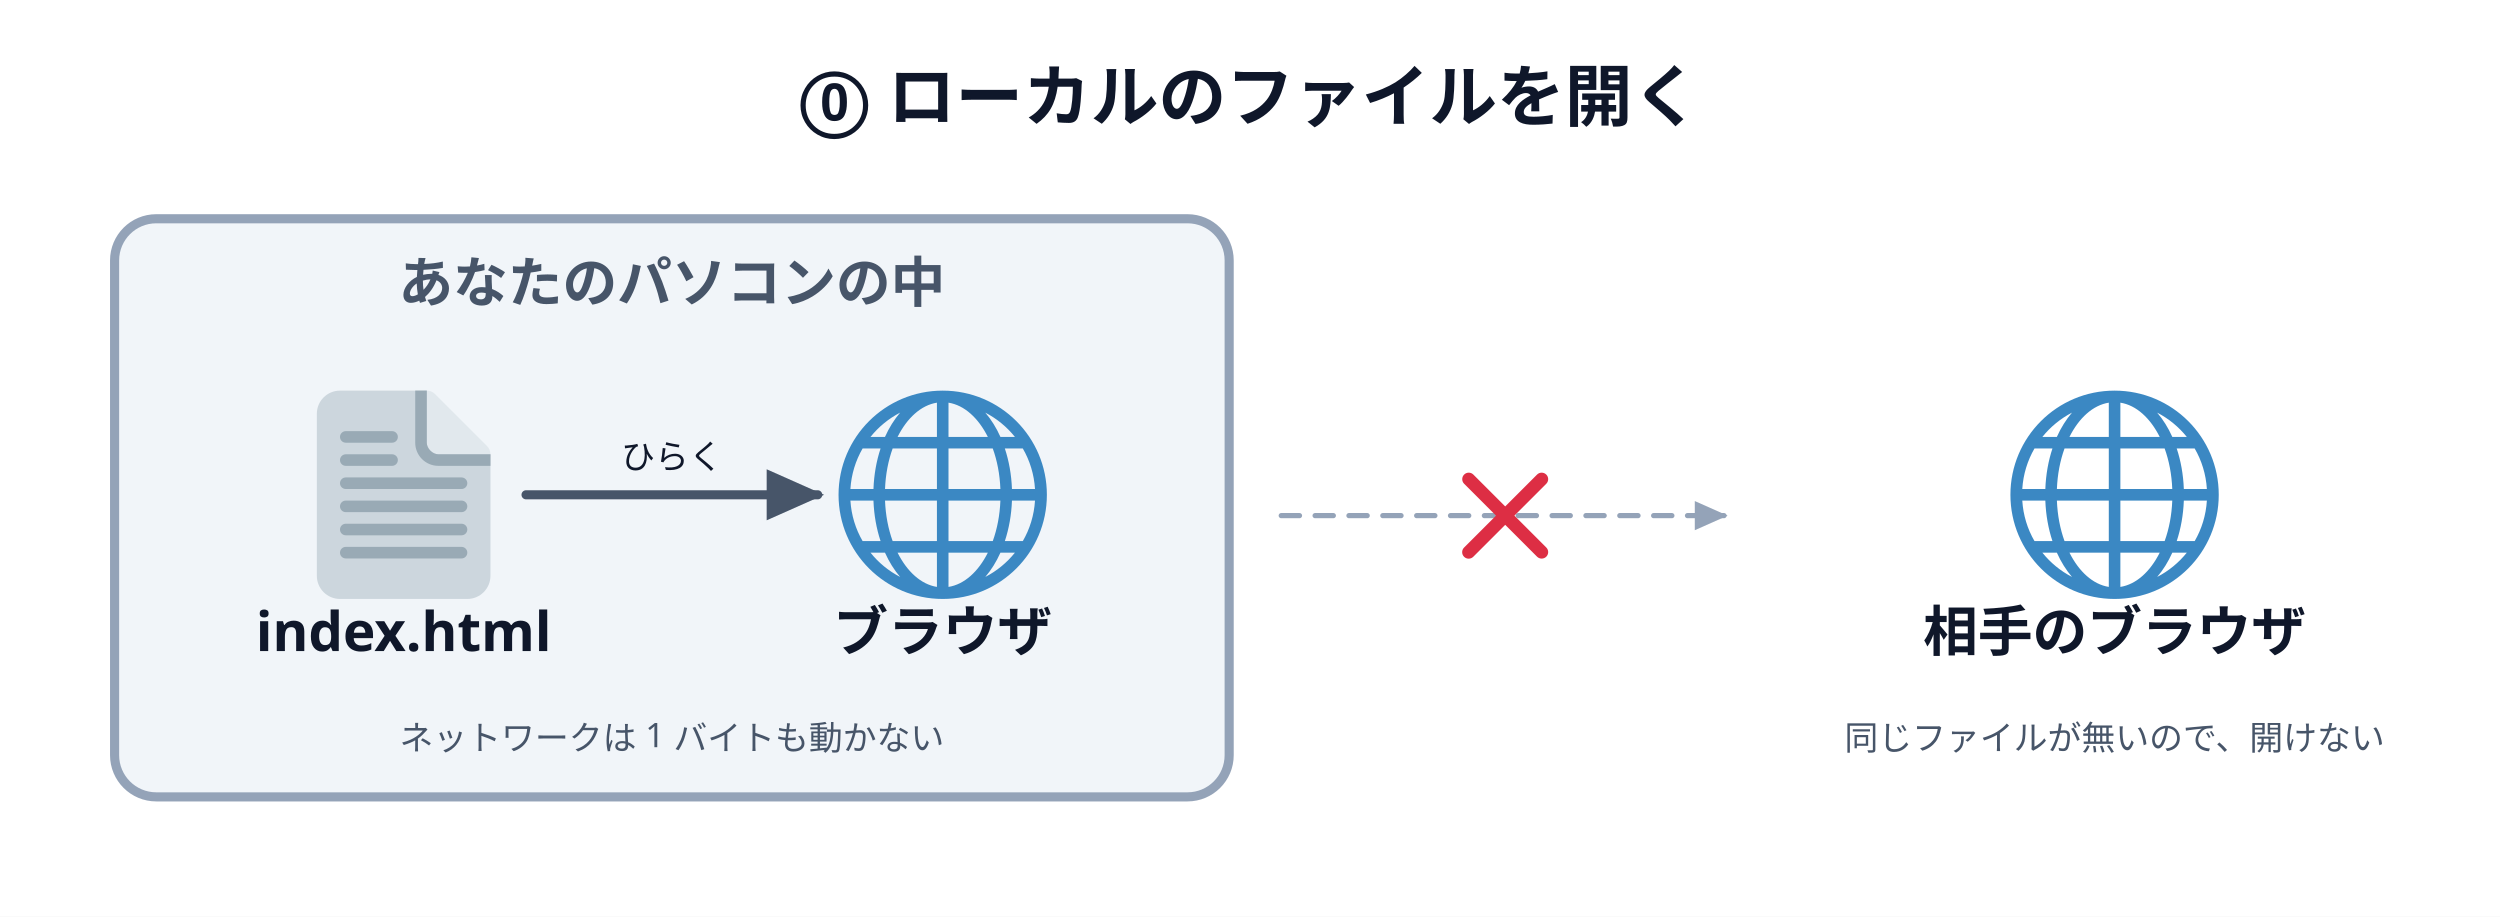
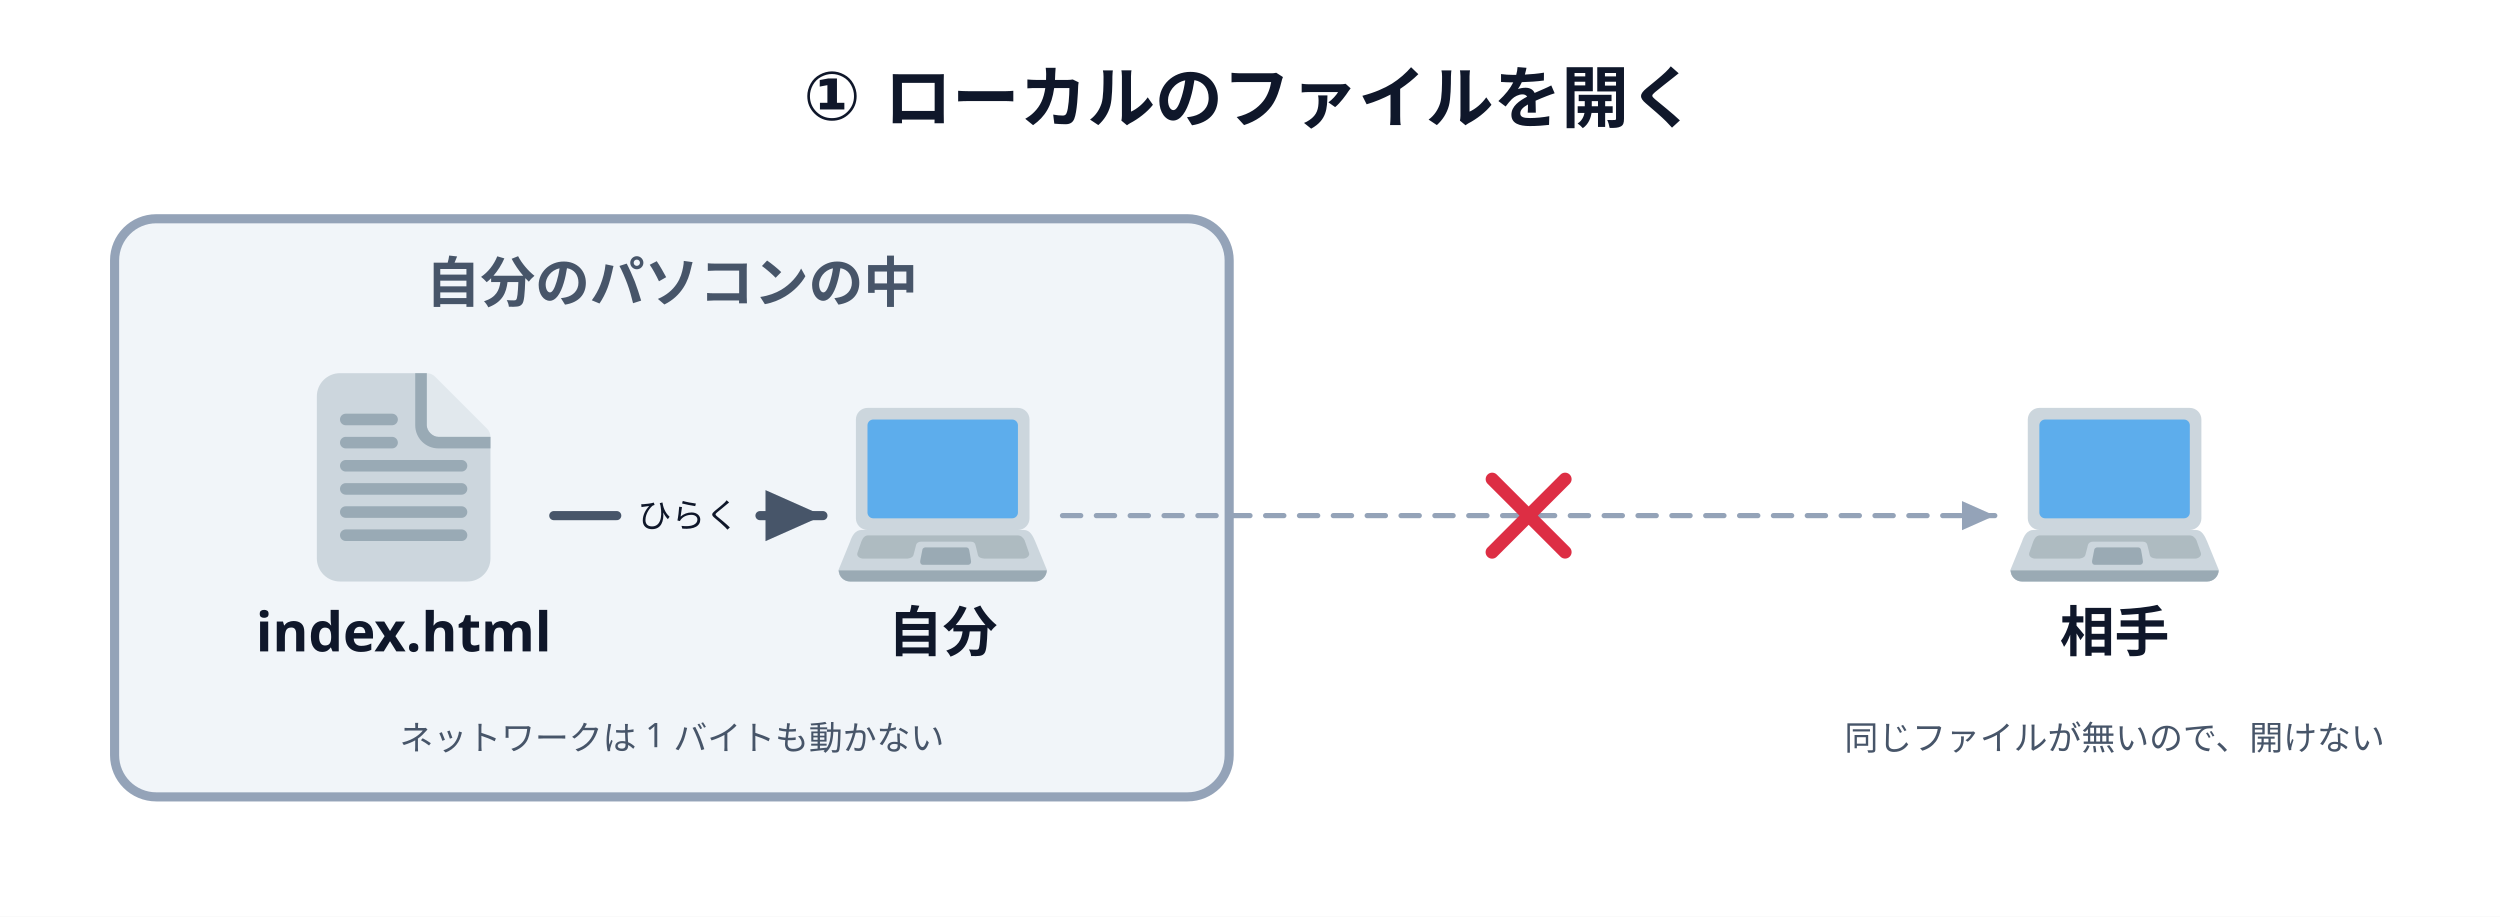
<svg xmlns="http://www.w3.org/2000/svg" width="960" height="352" viewBox="0 0 960 352" font-family="'Hiragino Sans','Noto Sans JP','Yu Gothic','Segoe UI',sans-serif">
  <defs>
-     <marker id="aR" viewBox="0 0 10 10" refX="8" refY="5" markerWidth="7" markerHeight="7" orient="auto-start-reverse">
+     <marker id="aR" viewBox="0 0 10 10" refX="9" refY="5" markerWidth="7" markerHeight="7" orient="auto-start-reverse">
      <path d="M0 1 L9 5 L0 9 z" fill="#475569" />
    </marker>
-     <marker id="aRsub" viewBox="0 0 10 10" refX="8" refY="5" markerWidth="7" markerHeight="7" orient="auto-start-reverse">
+     <marker id="aRsub" viewBox="0 0 10 10" refX="9" refY="5" markerWidth="7" markerHeight="7" orient="auto-start-reverse">
      <path d="M0 1 L9 5 L0 9 z" fill="#94a3b8" />
    </marker>
  </defs>
  <rect x="0" y="0" width="960" height="352" fill="#ffffff" />
-   <text x="480" y="46" text-anchor="middle" font-size="26" fill="#0f172a" font-weight="700">⓪ ローカルのファイルを開く</text>
+   <text x="480" y="46" text-anchor="middle" font-size="26" fill="#0f172a" font-weight="700">① ローカルのファイルを開く</text>
  <rect x="44" y="84" width="428" height="222" rx="16" fill="#f1f5f9" stroke="#94a3b8" stroke-width="3.5" />
-   <text x="258" y="116" text-anchor="middle" font-size="21" fill="#475569" font-weight="700">あなたのパソコンの中</text>
-   <svg x="115" y="150" width="80" height="80" viewBox="0 0 36 36">
+   <text x="258" y="116" text-anchor="middle" font-size="21" fill="#475569" font-weight="700">自分のパソコンの中</text>
+   <svg x="115.0" y="143.3" width="80.0" height="80.0" viewBox="0 0 36 36">
    <path fill="#E1E8ED" d="M32.415 9.586l-9-9C23.054.225 22.553 0 22 0c-1.104 0-1.999.896-2 2 0 .552.224 1.053.586 1.415l-3.859 3.859 9 9 3.859-3.859c.362.361.862.585 1.414.585 1.104 0 2.001-.896 2-2 0-.552-.224-1.052-.585-1.414z" />
    <path fill="#CCD6DD" d="M22 0H7C4.791 0 3 1.791 3 4v28c0 2.209 1.791 4 4 4h22c2.209 0 4-1.791 4-4V11h-9c-1 0-2-1-2-2V0z" />
    <path fill="#99AAB5" d="M22 0h-2v9c0 2.209 1.791 4 4 4h9v-2h-9c-1 0-2-1-2-2V0zm-5 8c0 .552-.448 1-1 1H8c-.552 0-1-.448-1-1s.448-1 1-1h8c.552 0 1 .448 1 1zm0 4c0 .552-.448 1-1 1H8c-.552 0-1-.448-1-1s.448-1 1-1h8c.552 0 1 .448 1 1zm12 4c0 .552-.447 1-1 1H8c-.552 0-1-.448-1-1s.448-1 1-1h20c.553 0 1 .448 1 1zm0 4c0 .553-.447 1-1 1H8c-.552 0-1-.447-1-1 0-.553.448-1 1-1h20c.553 0 1 .447 1 1zm0 4c0 .553-.447 1-1 1H8c-.552 0-1-.447-1-1 0-.553.448-1 1-1h20c.553 0 1 .447 1 1zm0 4c0 .553-.447 1-1 1H8c-.552 0-1-.447-1-1 0-.553.448-1 1-1h20c.553 0 1 .447 1 1z" />
  </svg>
-   <text x="155" y="250" text-anchor="middle" font-size="21" fill="#0f172a" font-weight="700">index.html</text>
-   <svg x="322" y="150" width="80" height="80" viewBox="0 0 36 36">
-     <path fill="#3B88C3" d="M18 0C8.059 0 0 8.059 0 18s8.059 18 18 18 18-8.059 18-18S27.941 0 18 0zM2.05 19h3.983c.092 2.506.522 4.871 1.229 7H4.158c-1.207-2.083-1.95-4.459-2.108-7zM19 8V2.081c2.747.436 5.162 2.655 6.799 5.919H19zm7.651 2c.754 2.083 1.219 4.46 1.317 7H19v-7h7.651zM17 2.081V8h-6.799C11.837 4.736 14.253 2.517 17 2.081zM17 10v7H8.032c.098-2.54.563-4.917 1.317-7H17zM6.034 17H2.05c.158-2.54.901-4.917 2.107-7h3.104c-.705 2.129-1.135 4.495-1.227 7zm1.998 2H17v7H9.349c-.754-2.083-1.219-4.459-1.317-7zM17 28v5.919c-2.747-.437-5.163-2.655-6.799-5.919H17zm2 5.919V28h6.8c-1.637 3.264-4.053 5.482-6.8 5.919zM19 26v-7h8.969c-.099 2.541-.563 4.917-1.317 7H19zm10.967-7h3.982c-.157 2.541-.9 4.917-2.107 7h-3.104c.706-2.129 1.136-4.494 1.229-7zm0-2c-.093-2.505-.523-4.871-1.229-7h3.104c1.207 2.083 1.95 4.46 2.107 7h-3.982zm.512-9h-2.503c-.717-1.604-1.606-3.015-2.619-4.199C27.346 4.833 29.089 6.267 30.479 8zM10.643 3.801C9.629 4.985 8.74 6.396 8.023 8H5.521c1.39-1.733 3.133-3.166 5.122-4.199zM5.521 28h2.503c.716 1.604 1.605 3.015 2.619 4.198C8.654 31.166 6.911 29.733 5.521 28zm19.836 4.198c1.014-1.184 1.902-2.594 2.619-4.198h2.503c-1.39 1.733-3.133 3.166-5.122 4.198z" />
+   <text x="155" y="250.14" text-anchor="middle" font-size="21" fill="#0f172a" font-weight="700">index.html</text>
+   <svg x="322.0" y="143.3" width="80.0" height="80.0" viewBox="0 0 36 36">
+     <path fill="#CCD6DD" d="M34 29.096c-.417-.963-.896-2.008-2-2.008h-1c1.104 0 2-.899 2-2.008V8.008C33 6.899 32.104 6 31 6H5c-1.104 0-2 .899-2 2.008V25.08c0 1.109.896 2.008 2 2.008H4c-1.104 0-1.667 1.004-2 2.008l-2 4.895C0 35.101.896 36 2 36h32c1.104 0 2-.899 2-2.008l-2-4.896z" />
+     <path fill="#9AAAB4" d="M.008 34.075l.006.057.17.692C.5 35.516 1.192 36 2 36h32c1.076 0 1.947-.855 1.992-1.925H.008z" />
+     <path fill="#5DADEC" d="M31 24.075c0 .555-.447 1.004-1 1.004H6c-.552 0-1-.449-1-1.004V9.013c0-.555.448-1.004 1-1.004h24c.553 0 1 .45 1 1.004v15.062z" />
+     <path fill="#AEBBC1" d="M32.906 31.042l-.76-2.175c-.239-.46-.635-.837-1.188-.837H5.11c-.552 0-.906.408-1.156 1.036l-.688 1.977c-.219.596.448 1.004 1 1.004h7.578s.937-.047 1.103-.608c.192-.648.415-1.624.463-1.796.074-.264.388-.531.856-.531h8.578c.5 0 .746.253.811.566.042.204.312 1.141.438 1.782.111.571 1.221.586 1.221.586h6.594c.551 0 1.217-.471.998-1.004z" />
+     <path fill="#9AAAB4" d="M22.375 33.113h-7.781c-.375 0-.538-.343-.484-.675.054-.331.359-1.793.383-1.963.023-.171.274-.375.524-.375h7.015c.297 0 .49.163.55.489.059.327.302 1.641.321 1.941.019.301-.169.583-.528.583z" />
  </svg>
-   <text x="362" y="250" text-anchor="middle" font-size="21" fill="#0f172a" font-weight="700">ブラウザ</text>
-   <line x1="202" y1="190" x2="314" y2="190" stroke="#475569" stroke-width="3.5" stroke-linecap="round" stroke-linejoin="round" marker-end="url(#aR)" />
-   <text x="258.0" y="180.0" text-anchor="middle" font-size="13" fill="#0f172a" font-weight="400">ひらく</text>
+   <text x="362" y="250.14" text-anchor="middle" font-size="21" fill="#0f172a" font-weight="700">自分</text>
+   <path d="M212.65 198.00 L236.83 198.00" fill="none" stroke="#475569" stroke-width="3.5" stroke-linecap="round" stroke-linejoin="round" />
+   <path d="M291.83 198.00 L316.00 198.00" fill="none" stroke="#475569" stroke-width="3.5" stroke-linecap="round" stroke-linejoin="round" marker-end="url(#aR)" />
+   <text x="264.326" y="202.55" text-anchor="middle" font-size="13" fill="#0f172a" font-weight="400">ひらく</text>
  <text x="258" y="288" text-anchor="middle" font-size="13" fill="#475569" font-weight="400">ネットワークは 1 バイトも動かない</text>
-   <line x1="492" y1="198" x2="662" y2="198" stroke="#94a3b8" stroke-width="2.0" stroke-linecap="round" stroke-linejoin="round" stroke-dasharray="7 6" marker-end="url(#aRsub)" />
-   <svg x="560" y="180" width="36" height="36" viewBox="0 0 36 36">
+   <svg x="772.0" y="143.3" width="80.0" height="80.0" viewBox="0 0 36 36">
+     <path fill="#CCD6DD" d="M34 29.096c-.417-.963-.896-2.008-2-2.008h-1c1.104 0 2-.899 2-2.008V8.008C33 6.899 32.104 6 31 6H5c-1.104 0-2 .899-2 2.008V25.08c0 1.109.896 2.008 2 2.008H4c-1.104 0-1.667 1.004-2 2.008l-2 4.895C0 35.101.896 36 2 36h32c1.104 0 2-.899 2-2.008l-2-4.896z" />
+     <path fill="#9AAAB4" d="M.008 34.075l.006.057.17.692C.5 35.516 1.192 36 2 36h32c1.076 0 1.947-.855 1.992-1.925H.008z" />
+     <path fill="#5DADEC" d="M31 24.075c0 .555-.447 1.004-1 1.004H6c-.552 0-1-.449-1-1.004V9.013c0-.555.448-1.004 1-1.004h24c.553 0 1 .45 1 1.004v15.062z" />
+     <path fill="#AEBBC1" d="M32.906 31.042l-.76-2.175c-.239-.46-.635-.837-1.188-.837H5.11c-.552 0-.906.408-1.156 1.036l-.688 1.977c-.219.596.448 1.004 1 1.004h7.578s.937-.047 1.103-.608c.192-.648.415-1.624.463-1.796.074-.264.388-.531.856-.531h8.578c.5 0 .746.253.811.566.042.204.312 1.141.438 1.782.111.571 1.221.586 1.221.586h6.594c.551 0 1.217-.471.998-1.004z" />
+     <path fill="#9AAAB4" d="M22.375 33.113h-7.781c-.375 0-.538-.343-.484-.675.054-.331.359-1.793.383-1.963.023-.171.274-.375.524-.375h7.015c.297 0 .49.163.55.489.059.327.302 1.641.321 1.941.019.301-.169.583-.528.583z" />
+   </svg>
+   <text x="812" y="250.14" text-anchor="middle" font-size="21" fill="#0f172a" font-weight="700">相手</text>
+   <path d="M408.00 198.00 L766.00 198.00" fill="none" stroke="#94a3b8" stroke-width="2.0" stroke-linecap="round" stroke-linejoin="round" stroke-dasharray="7 6" marker-end="url(#aRsub)" />
+   <svg x="569.0" y="180.0" width="36.0" height="36.0" viewBox="0 0 36 36">
    <path fill="#DD2E44" d="M21.533 18.002L33.768 5.768c.976-.976.976-2.559 0-3.535-.977-.977-2.559-.977-3.535 0L17.998 14.467 5.764 2.233c-.976-.977-2.56-.977-3.535 0-.977.976-.977 2.559 0 3.535l12.234 12.234L2.201 30.265c-.977.977-.977 2.559 0 3.535.488.488 1.128.732 1.768.732s1.28-.244 1.768-.732l12.262-12.263 12.234 12.234c.488.488 1.128.732 1.768.732.64 0 1.279-.244 1.768-.732.976-.977.976-2.559 0-3.535L21.533 18.002z" />
  </svg>
-   <svg x="772" y="150" width="80" height="80" viewBox="0 0 36 36">
-     <path fill="#3B88C3" d="M18 0C8.059 0 0 8.059 0 18s8.059 18 18 18 18-8.059 18-18S27.941 0 18 0zM2.05 19h3.983c.092 2.506.522 4.871 1.229 7H4.158c-1.207-2.083-1.95-4.459-2.108-7zM19 8V2.081c2.747.436 5.162 2.655 6.799 5.919H19zm7.651 2c.754 2.083 1.219 4.46 1.317 7H19v-7h7.651zM17 2.081V8h-6.799C11.837 4.736 14.253 2.517 17 2.081zM17 10v7H8.032c.098-2.54.563-4.917 1.317-7H17zM6.034 17H2.05c.158-2.54.901-4.917 2.107-7h3.104c-.705 2.129-1.135 4.495-1.227 7zm1.998 2H17v7H9.349c-.754-2.083-1.219-4.459-1.317-7zM17 28v5.919c-2.747-.437-5.163-2.655-6.799-5.919H17zm2 5.919V28h6.8c-1.637 3.264-4.053 5.482-6.8 5.919zM19 26v-7h8.969c-.099 2.541-.563 4.917-1.317 7H19zm10.967-7h3.982c-.157 2.541-.9 4.917-2.107 7h-3.104c.706-2.129 1.136-4.494 1.229-7zm0-2c-.093-2.505-.523-4.871-1.229-7h3.104c1.207 2.083 1.95 4.46 2.107 7h-3.982zm.512-9h-2.503c-.717-1.604-1.606-3.015-2.619-4.199C27.346 4.833 29.089 6.267 30.479 8zM10.643 3.801C9.629 4.985 8.74 6.396 8.023 8H5.521c1.39-1.733 3.133-3.166 5.122-4.199zM5.521 28h2.503c.716 1.604 1.605 3.015 2.619 4.198C8.654 31.166 6.911 29.733 5.521 28zm19.836 4.198c1.014-1.184 1.902-2.594 2.619-4.198h2.503c-1.39 1.733-3.133 3.166-5.122 4.198z" />
-   </svg>
-   <text x="812" y="250" text-anchor="middle" font-size="21" fill="#0f172a" font-weight="700">相手のブラウザ</text>
  <text x="812" y="288" text-anchor="middle" font-size="13" fill="#475569" font-weight="400">同じファイルが無いので、開けない</text>
</svg>
